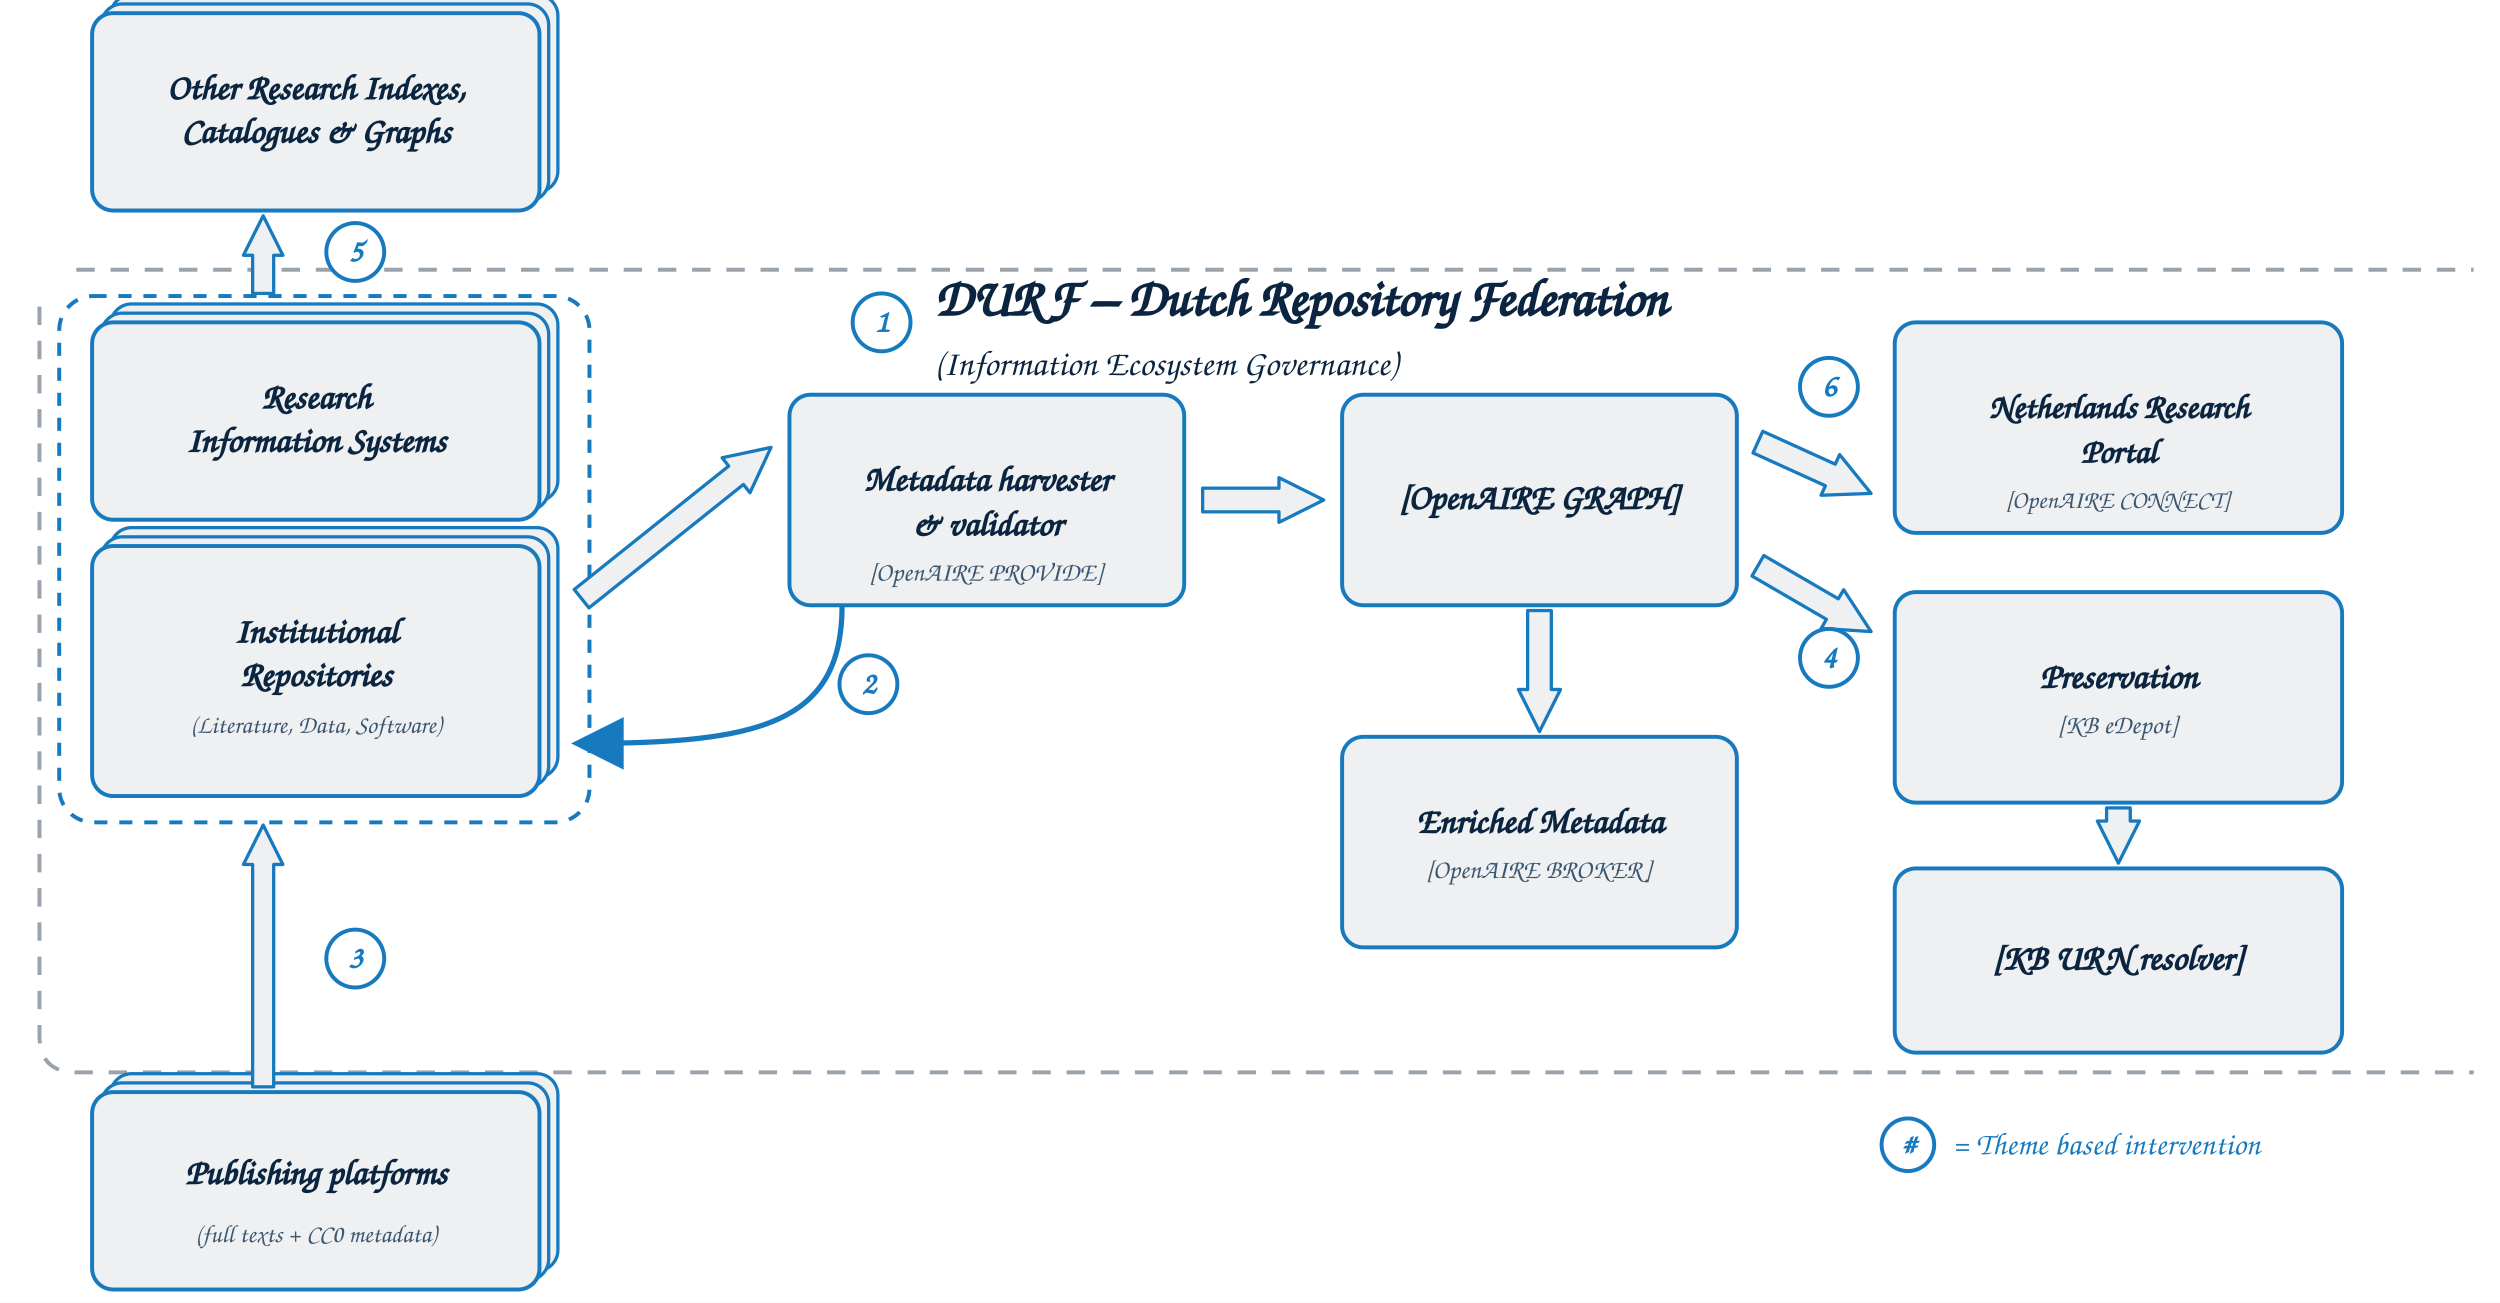
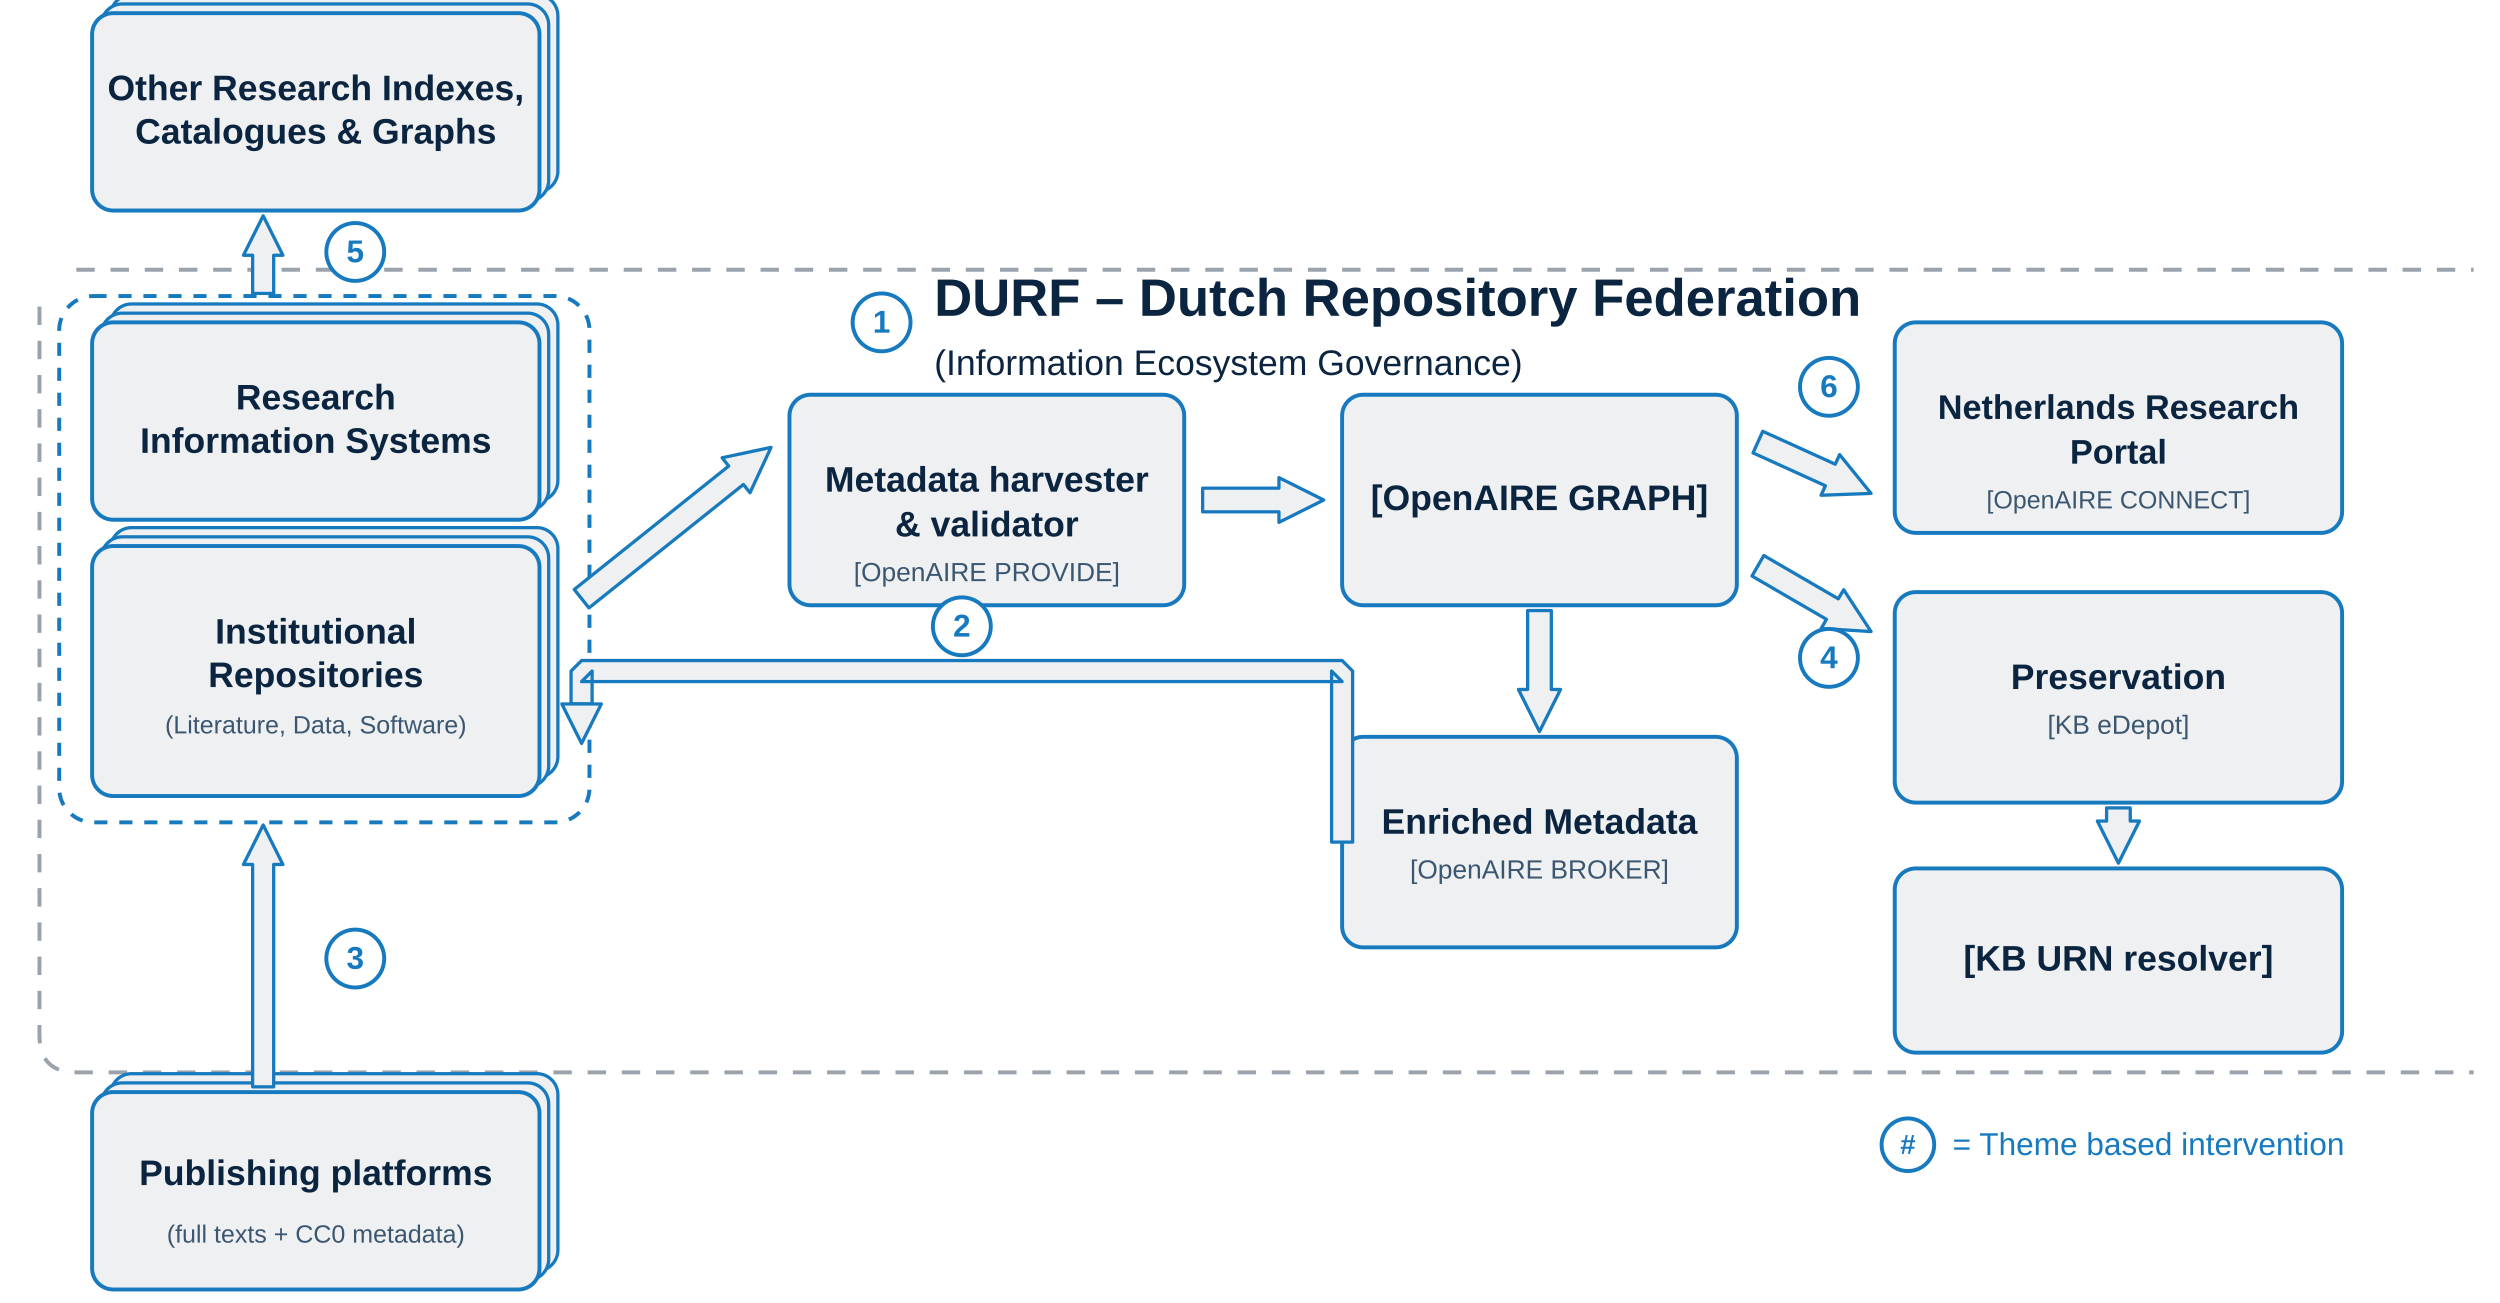
- <svg xmlns="http://www.w3.org/2000/svg" viewBox="0 0 1900 990" font-family="Kalam, 'Comic Sans MS', cursive">
+ <svg xmlns="http://www.w3.org/2000/svg" viewBox="0 0 1900 990" font-family="'Segoe UI', Nunito, Arial, sans-serif">
  <rect x="0" y="0" width="1900" height="990" fill="#ffffff" />
-   <defs>
-     <marker id="arrowhead" markerWidth="12" markerHeight="12" refX="8" refY="5" orient="auto">
-       <path d="M0,0 L10,5 L0,10 Z" fill="#177ABF" />
-     </marker>
-   </defs>
  <rect x="84" y="-4" width="340" height="150" rx="16" fill="#EEF0F2" stroke="#177ABF" stroke-width="2.5" />
  <rect x="77" y="3" width="340" height="150" rx="16" fill="#EEF0F2" stroke="#177ABF" stroke-width="2.5" />
  <rect x="70" y="10" width="340" height="150" rx="16" fill="#EEF0F2" stroke="#177ABF" stroke-width="3" />
  <text x="240.0" y="68.5" font-size="27" font-weight="700" fill="#0B2540" text-anchor="middle" dominant-baseline="middle" style="">Other Research Indexes,</text>
  <text x="240.0" y="101.5" font-size="27" font-weight="700" fill="#0B2540" text-anchor="middle" dominant-baseline="middle" style="">Catalogues &amp; Graphs</text>
  <path d="M 58,205 H 1880 M 30,233 V 787 Q 30,815 58,815 H 1880" fill="none" stroke="#9AA2AC" stroke-width="3" stroke-dasharray="14 12" />
  <circle cx="670" cy="245" r="22" fill="#ffffff" stroke="#177ABF" stroke-width="3" />
  <text x="670" y="246" font-size="24" font-weight="700" fill="#177ABF" text-anchor="middle" dominant-baseline="middle">1</text>
  <text x="710" y="240" font-size="40" font-weight="700" fill="#0B2540">DURF – Dutch Repository Federation</text>
  <text x="710" y="285" font-size="27" fill="#0B2540">(Information Ecosystem Governance)</text>
  <rect x="84" y="231" width="340" height="150" rx="16" fill="#EEF0F2" stroke="#177ABF" stroke-width="2.5" />
  <rect x="77" y="238" width="340" height="150" rx="16" fill="#EEF0F2" stroke="#177ABF" stroke-width="2.5" />
  <rect x="70" y="245" width="340" height="150" rx="16" fill="#EEF0F2" stroke="#177ABF" stroke-width="3" />
  <text x="240.0" y="303.5" font-size="27" font-weight="700" fill="#0B2540" text-anchor="middle" dominant-baseline="middle" style="">Research</text>
  <text x="240.0" y="336.5" font-size="27" font-weight="700" fill="#0B2540" text-anchor="middle" dominant-baseline="middle" style="">Information Systems</text>
  <rect x="84" y="401" width="340" height="190" rx="16" fill="#EEF0F2" stroke="#177ABF" stroke-width="2.5" />
  <rect x="77" y="408" width="340" height="190" rx="16" fill="#EEF0F2" stroke="#177ABF" stroke-width="2.5" />
  <rect x="70" y="415" width="340" height="190" rx="16" fill="#EEF0F2" stroke="#177ABF" stroke-width="3" />
  <text x="240.0" y="481.5" font-size="27" font-weight="700" fill="#0B2540" text-anchor="middle" dominant-baseline="middle" style="">Institutional</text>
  <text x="240.0" y="514.5" font-size="27" font-weight="700" fill="#0B2540" text-anchor="middle" dominant-baseline="middle" style="">Repositories</text>
  <text x="240.0" y="552.0" font-size="19" font-weight="400" fill="#3B5670" text-anchor="middle" dominant-baseline="middle" style="">(Literature, Data, Software)</text>
  <rect x="45" y="225" width="403" height="400" rx="26" fill="none" stroke="#177ABF" stroke-width="3" stroke-dasharray="10 9" />
  <path d="M 208.0,223.0 L 208.0,194.0 L 215.0,194.0 L 200.0,164.0 L 185.0,194.0 L 192.0,194.0 L 192.0,223.0 Z" fill="#EEF0F2" stroke="#177ABF" stroke-width="2.5" stroke-linejoin="round" />
  <circle cx="270.0" cy="191.5" r="22" fill="#ffffff" stroke="#177ABF" stroke-width="3" />
  <text x="270.0" y="192.5" font-size="24" font-weight="700" fill="#177ABF" text-anchor="middle" dominant-baseline="middle">5</text>
  <rect x="84" y="816" width="340" height="150" rx="16" fill="#EEF0F2" stroke="#177ABF" stroke-width="2.5" />
  <rect x="77" y="823" width="340" height="150" rx="16" fill="#EEF0F2" stroke="#177ABF" stroke-width="2.5" />
  <rect x="70" y="830" width="340" height="150" rx="16" fill="#EEF0F2" stroke="#177ABF" stroke-width="3" />
  <text x="240.0" y="893.0" font-size="27" font-weight="700" fill="#0B2540" text-anchor="middle" dominant-baseline="middle" style="">Publishing platforms</text>
  <text x="240.0" y="939.0" font-size="19" font-weight="400" fill="#3B5670" text-anchor="middle" dominant-baseline="middle" style="">(full texts + CC0 metadata)</text>
  <path d="M 208.0,826.0 L 208.0,657.0 L 215.0,657.0 L 200.0,627.0 L 185.0,657.0 L 192.0,657.0 L 192.0,826.0 Z" fill="#EEF0F2" stroke="#177ABF" stroke-width="2.5" stroke-linejoin="round" />
  <circle cx="270.0" cy="728.5" r="22" fill="#ffffff" stroke="#177ABF" stroke-width="3" />
  <text x="270.0" y="729.5" font-size="24" font-weight="700" fill="#177ABF" text-anchor="middle" dominant-baseline="middle">3</text>
  <rect x="600" y="300" width="300" height="160" rx="16" fill="#EEF0F2" stroke="#177ABF" stroke-width="3" />
  <text x="750.0" y="366.0" font-size="27" font-weight="700" fill="#0B2540" text-anchor="middle" dominant-baseline="middle" style="">Metadata harvester</text>
  <text x="750.0" y="400.0" font-size="27" font-weight="700" fill="#0B2540" text-anchor="middle" dominant-baseline="middle" style="">&amp; validator</text>
  <text x="750.0" y="436.0" font-size="20" font-weight="400" fill="#3B5670" text-anchor="middle" dominant-baseline="middle" style="">[OpenAIRE PROVIDE]</text>
  <path d="M 447.6,462.0 L 565.0,368.2 L 570.0,374.5 L 586.0,340.0 L 548.8,347.9 L 553.8,354.2 L 436.4,448.0 Z" fill="#EEF0F2" stroke="#177ABF" stroke-width="2.5" stroke-linejoin="round" />
  <rect x="1020" y="300" width="300" height="160" rx="16" fill="#EEF0F2" stroke="#177ABF" stroke-width="3" />
  <text x="1170.0" y="380.0" font-size="27" font-weight="700" fill="#0B2540" text-anchor="middle" dominant-baseline="middle" style="">[OpenAIRE GRAPH]</text>
  <path d="M 914.0,389.0 L 972.0,389.0 L 972.0,397.0 L 1006.0,380.0 L 972.0,363.0 L 972.0,371.0 L 914.0,371.0 Z" fill="#EEF0F2" stroke="#177ABF" stroke-width="2.5" stroke-linejoin="round" />
-   <path d="M 640,460 C 640,550 578,565 442,565" fill="none" stroke="#177ABF" stroke-width="4" marker-end="url(#arrowhead)" />
-   <circle cx="660" cy="520" r="22" fill="#ffffff" stroke="#177ABF" stroke-width="3" />
-   <text x="660" y="521" font-size="24" font-weight="700" fill="#177ABF" text-anchor="middle" dominant-baseline="middle">2</text>
  <rect x="1020" y="560" width="300" height="160" rx="16" fill="#EEF0F2" stroke="#177ABF" stroke-width="3" />
  <text x="1170.0" y="626.0" font-size="27" font-weight="700" fill="#0B2540" text-anchor="middle" dominant-baseline="middle" style="">Enriched Metadata</text>
  <text x="1170.0" y="662.0" font-size="20" font-weight="400" fill="#3B5670" text-anchor="middle" dominant-baseline="middle" style="">[OpenAIRE BROKER]</text>
  <path d="M 1161.0,464.0 L 1161.0,524.0 L 1154.0,524.0 L 1170.0,556.0 L 1186.0,524.0 L 1179.0,524.0 L 1179.0,464.0 Z" fill="#EEF0F2" stroke="#177ABF" stroke-width="2.5" stroke-linejoin="round" />
+   <path d="M 1028.0,640.0 L 1028.0,510.0 L 1020.0,502.0 L 442.0,502.0 L 434.0,510.0 L 434.0,535.0 L 450.0,535.0 L 450.0,510.0 L 442.0,518.0 L 1020.0,518.0 L 1012.0,510.0 L 1012.0,640.0 Z" fill="#EEF0F2" stroke="#177ABF" stroke-width="2.5" stroke-linejoin="round" />
+   <path d="M 427.0,535.0 L 442.0,565.0 L 457.0,535.0 Z" fill="#EEF0F2" stroke="#177ABF" stroke-width="2.5" stroke-linejoin="round" />
+   <circle cx="731.0" cy="476.0" r="22" fill="#ffffff" stroke="#177ABF" stroke-width="3" />
+   <text x="731.0" y="477.0" font-size="24" font-weight="700" fill="#177ABF" text-anchor="middle" dominant-baseline="middle">2</text>
  <rect x="1440" y="245" width="340" height="160" rx="16" fill="#EEF0F2" stroke="#177ABF" stroke-width="3" />
  <text x="1610.0" y="311.0" font-size="26" font-weight="700" fill="#0B2540" text-anchor="middle" dominant-baseline="middle" style="">Netherlands Research</text>
  <text x="1610.0" y="345.0" font-size="26" font-weight="700" fill="#0B2540" text-anchor="middle" dominant-baseline="middle" style="">Portal</text>
  <text x="1610.0" y="381.0" font-size="19" font-weight="400" fill="#3B5670" text-anchor="middle" dominant-baseline="middle" style="">[OpenAIRE CONNECT]</text>
  <rect x="1440" y="450" width="340" height="160" rx="16" fill="#EEF0F2" stroke="#177ABF" stroke-width="3" />
  <text x="1610.0" y="516.0" font-size="27" font-weight="700" fill="#0B2540" text-anchor="middle" dominant-baseline="middle" style="">Preservation</text>
  <text x="1610.0" y="552.0" font-size="20" font-weight="400" fill="#3B5670" text-anchor="middle" dominant-baseline="middle" style="">[KB eDepot]</text>
  <rect x="1440" y="660" width="340" height="140" rx="16" fill="#EEF0F2" stroke="#177ABF" stroke-width="3" />
  <text x="1610.0" y="730.0" font-size="27" font-weight="700" fill="#0B2540" text-anchor="middle" dominant-baseline="middle" style="">[KB URN resolver]</text>
  <path d="M 1601.0,614.0 L 1601.0,624.0 L 1594.0,624.0 L 1610.0,656.0 L 1626.0,624.0 L 1619.0,624.0 L 1619.0,614.0 Z" fill="#EEF0F2" stroke="#177ABF" stroke-width="2.5" stroke-linejoin="round" />
  <path d="M 1332.3,344.2 L 1387.3,369.2 L 1384.0,376.4 L 1422.0,375.0 L 1398.1,345.5 L 1394.8,352.8 L 1339.7,327.8 Z" fill="#EEF0F2" stroke="#177ABF" stroke-width="2.5" stroke-linejoin="round" />
  <circle cx="1390" cy="294" r="22" fill="#ffffff" stroke="#177ABF" stroke-width="3" />
  <text x="1390" y="295" font-size="24" font-weight="700" fill="#177ABF" text-anchor="middle" dominant-baseline="middle">6</text>
  <path d="M 1331.5,437.8 L 1388.1,470.7 L 1384.1,477.6 L 1422.0,480.0 L 1401.2,448.2 L 1397.1,455.1 L 1340.5,422.2 Z" fill="#EEF0F2" stroke="#177ABF" stroke-width="2.5" stroke-linejoin="round" />
  <circle cx="1390" cy="500" r="22" fill="#ffffff" stroke="#177ABF" stroke-width="3" />
  <text x="1390" y="501" font-size="24" font-weight="700" fill="#177ABF" text-anchor="middle" dominant-baseline="middle">4</text>
  <circle cx="1450" cy="870" r="20" fill="#ffffff" stroke="#177ABF" stroke-width="3" />
  <text x="1450" y="871" font-size="21" font-weight="700" fill="#177ABF" text-anchor="middle" dominant-baseline="middle">#</text>
  <text x="1484" y="871" font-size="24" fill="#177ABF" dominant-baseline="middle">= Theme based intervention</text>
</svg>
